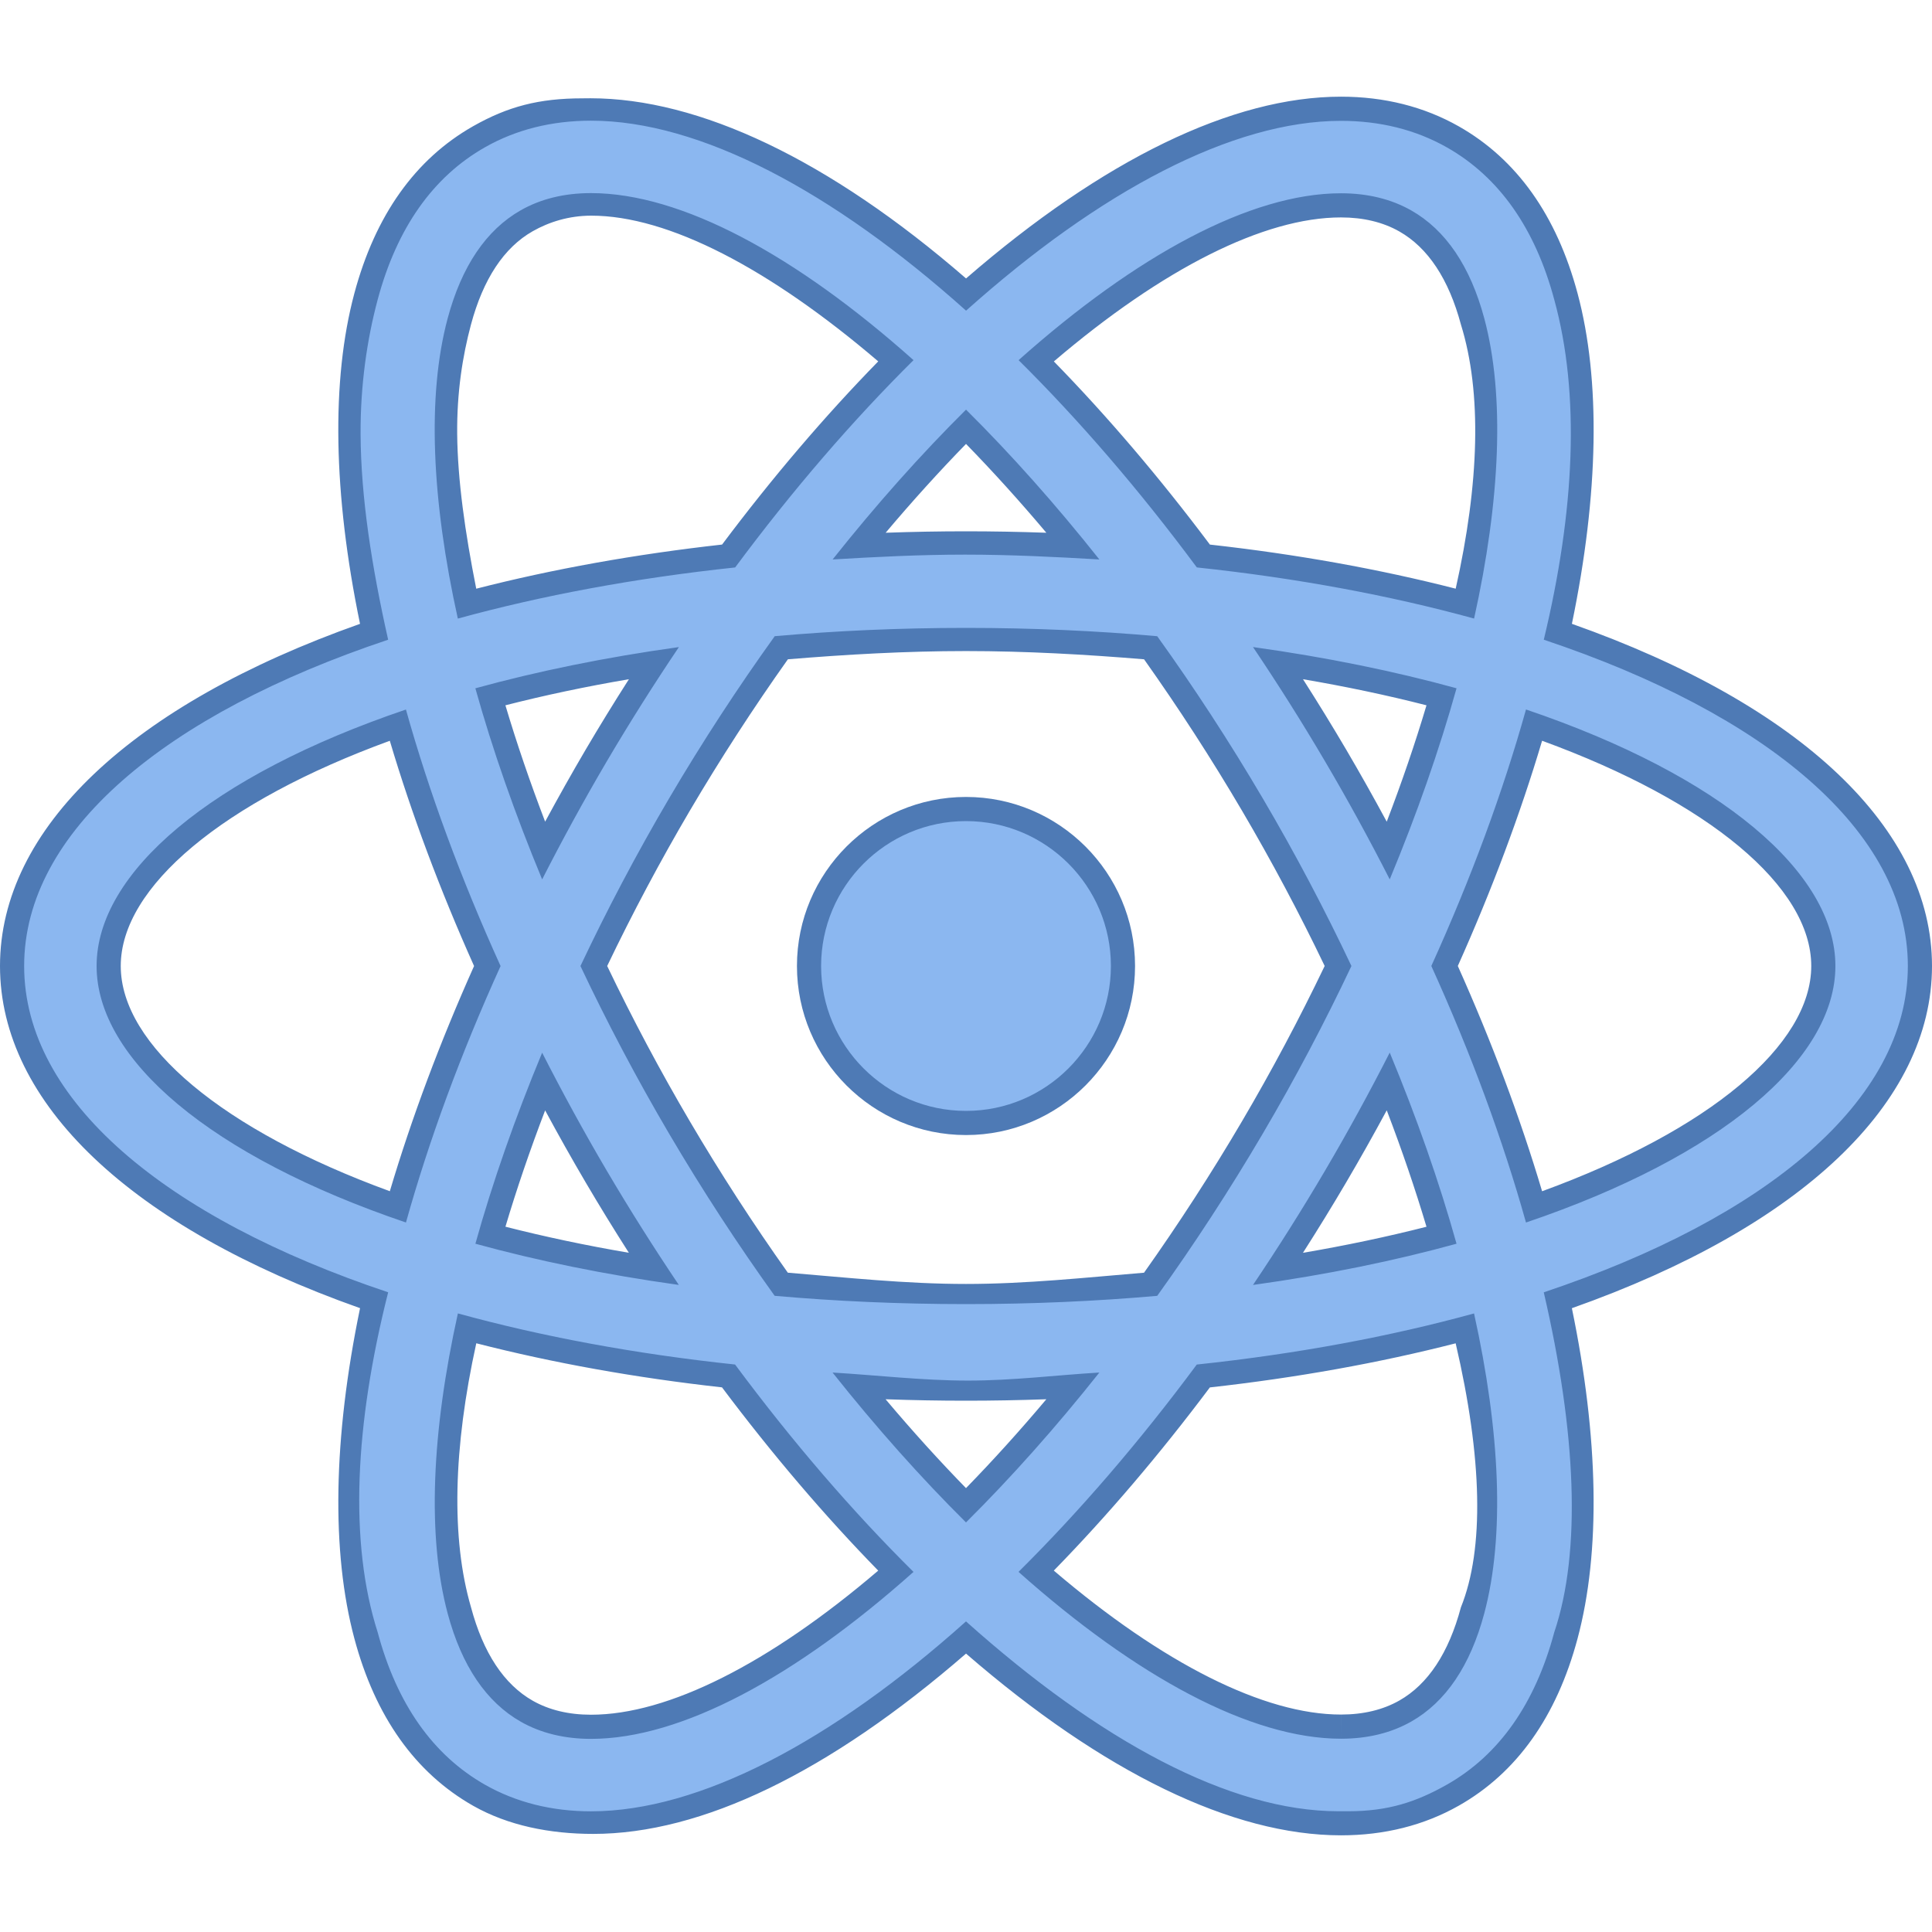
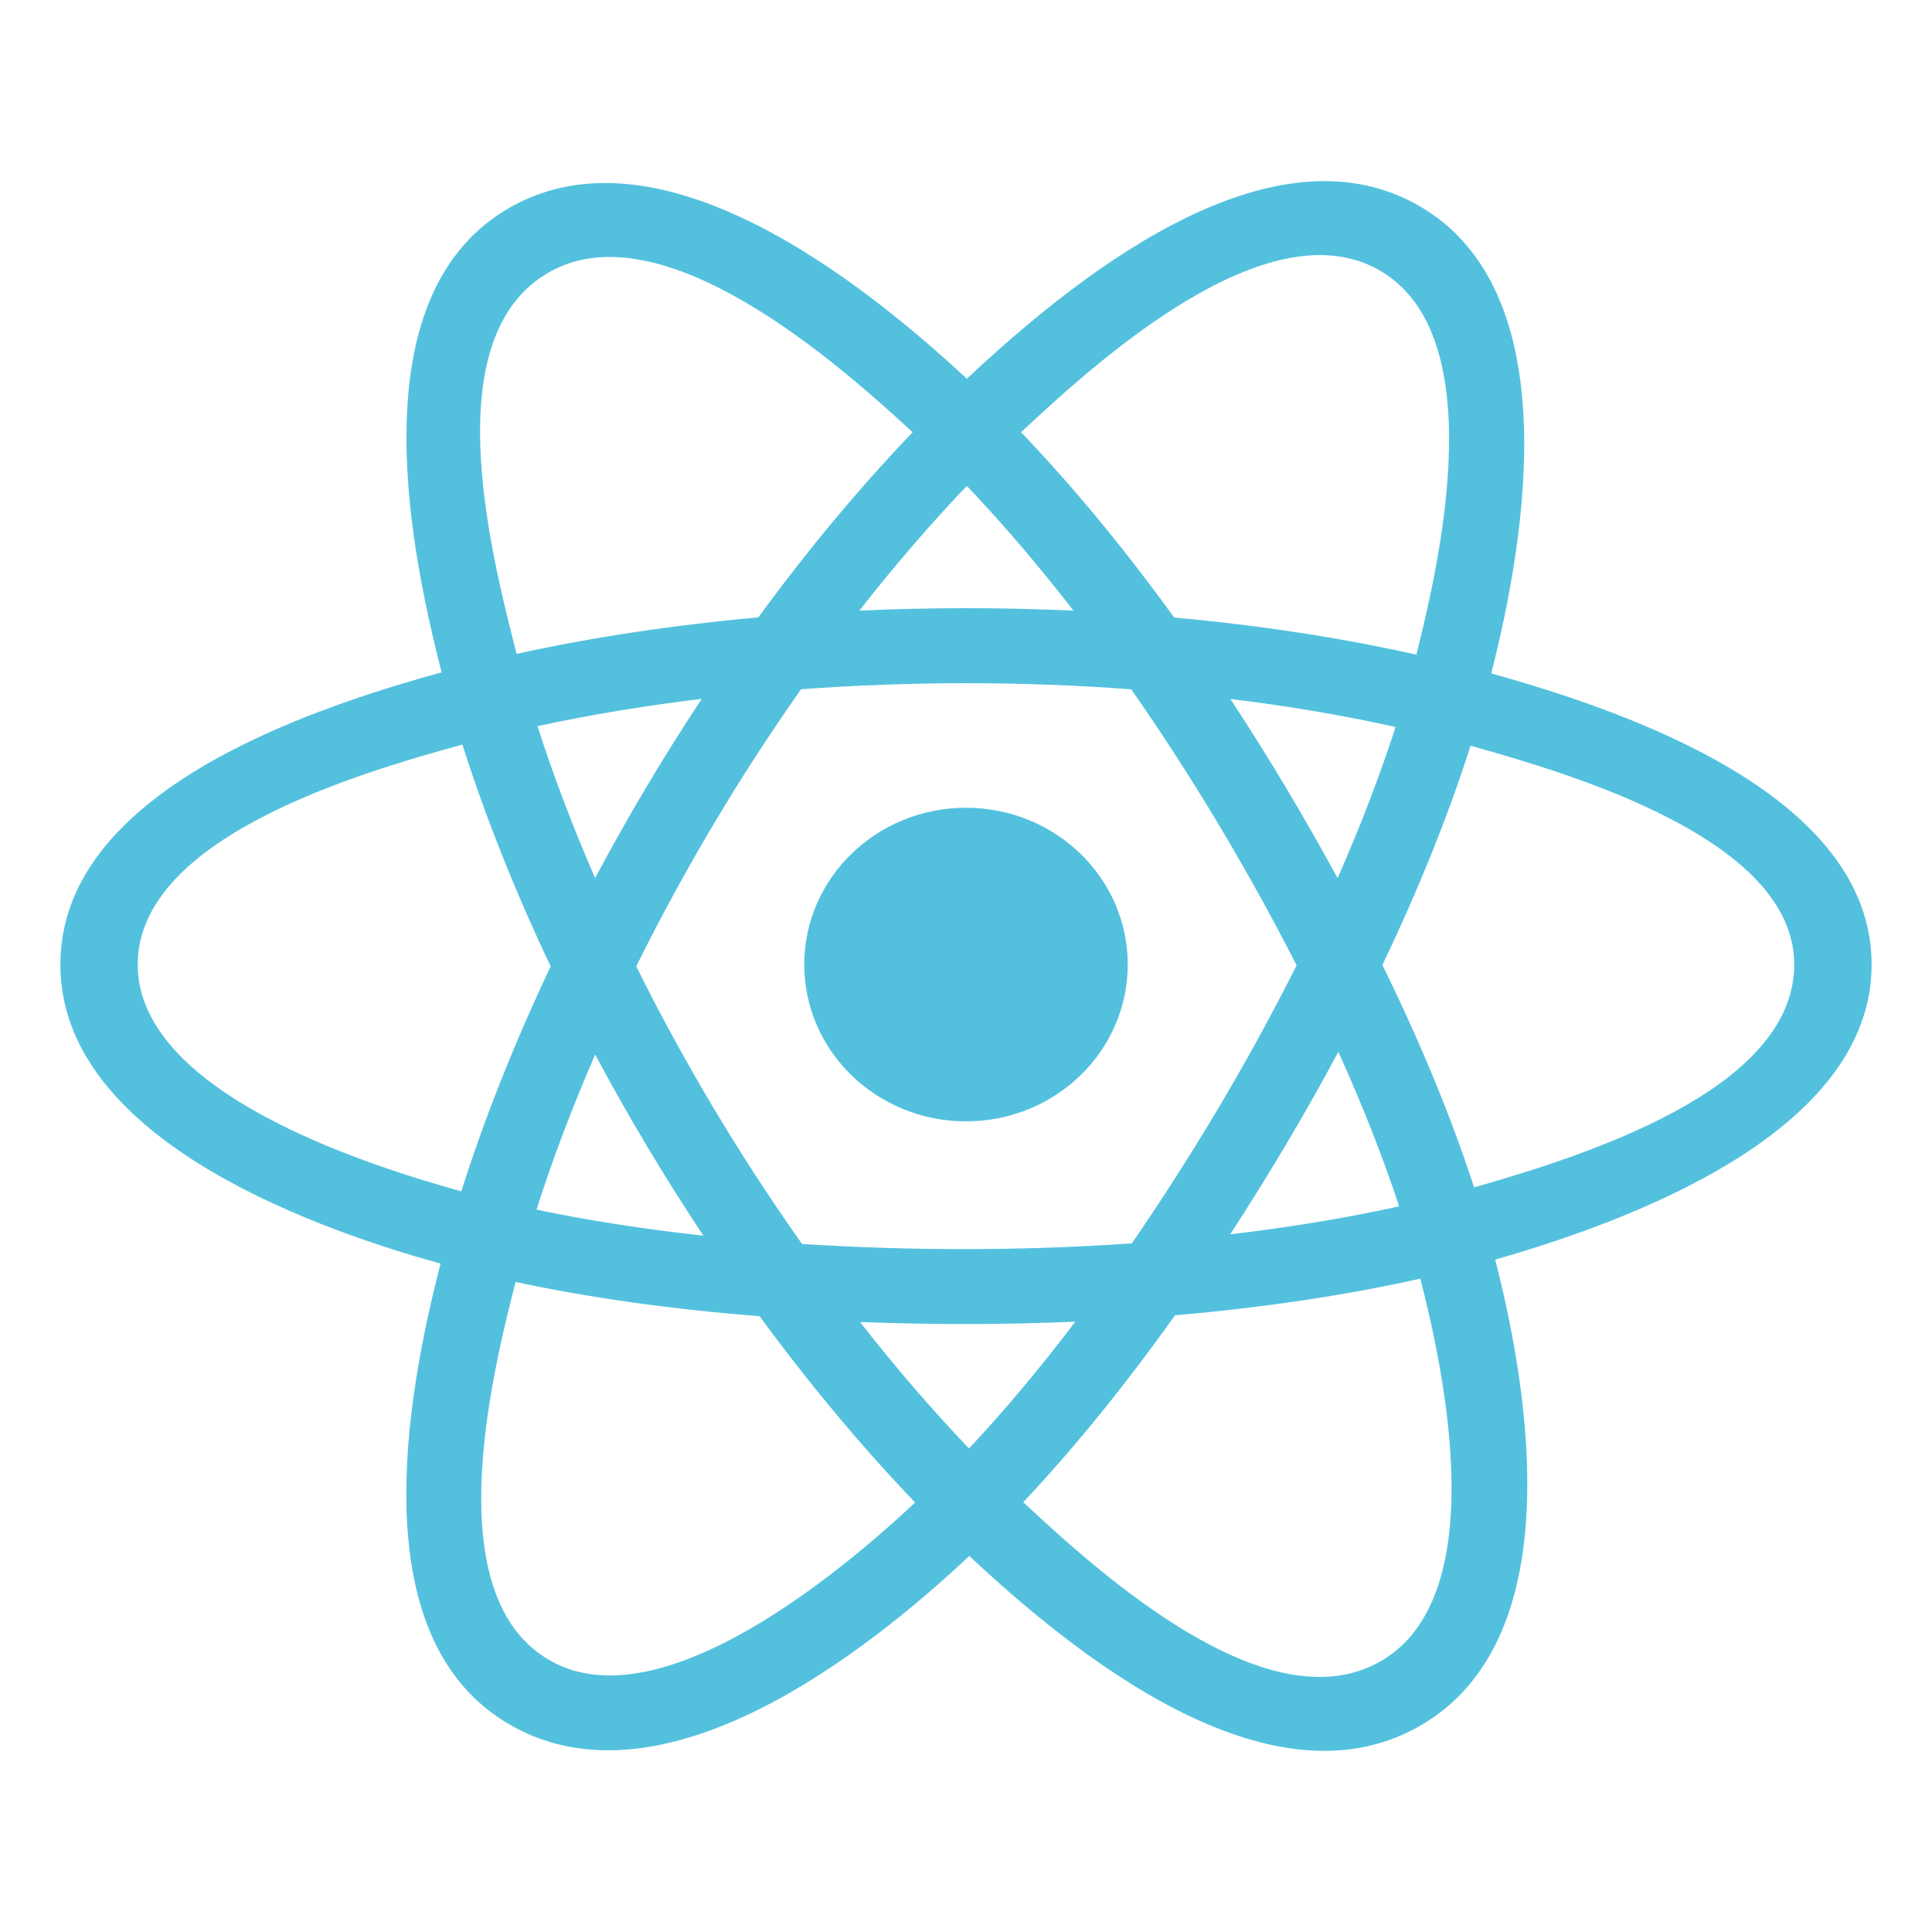
- <svg xmlns="http://www.w3.org/2000/svg" viewBox="0 0 80 80" width="80px" height="80px">
-   <path fill="#8bb7f0" d="M46.5,40c0,3.593-2.907,6.5-6.5,6.5s-6.5-2.907-6.5-6.5s2.907-6.5,6.5-6.5S46.5,36.407,46.5,40z" />
-   <path fill="#4e7ab5" d="M40,47c-3.859,0-7-3.14-7-7s3.141-7,7-7s7,3.14,7,7S43.859,47,40,47z M40,34c-3.309,0-6,2.691-6,6 s2.691,6,6,6s6-2.691,6-6S43.309,34,40,34z" />
-   <g>
-     <path fill="#8bb7f0" d="M24.474,75.503c-1.711,0-3.269-0.392-4.632-1.164c-2.28-1.293-3.856-3.521-4.686-6.62 c-0.965-3.607-0.85-8.398,0.332-13.878C5.956,50.562,0.5,45.531,0.5,40c0-5.532,5.455-10.562,14.987-13.84 c-1.182-5.481-1.298-10.272-0.333-13.879c0.83-3.1,2.406-5.328,4.685-6.62c1.362-0.772,2.921-1.164,4.632-1.164 c4.388,0,9.891,2.73,15.531,7.698c5.64-4.963,11.141-7.691,15.524-7.691c1.711,0,3.269,0.392,4.632,1.164 c2.277,1.291,3.854,3.515,4.684,6.611c0.966,3.606,0.85,8.398-0.333,13.88C74.043,29.437,79.5,34.468,79.5,40 s-5.457,10.563-14.991,13.842c1.182,5.481,1.298,10.272,0.332,13.878c-0.83,3.097-2.405,5.321-4.68,6.612 c-1.364,0.772-2.923,1.164-4.633,1.164c-4.386,0-9.889-2.728-15.527-7.689C34.361,72.774,28.859,75.503,24.474,75.503z M19.337,55.006c-0.991,4.717-1.102,8.747-0.316,11.679c0.542,2.026,1.481,3.431,2.794,4.175c0.753,0.427,1.648,0.644,2.659,0.644 c3.394,0,7.862-2.282,12.621-6.437c-2.385-2.402-4.713-5.121-6.928-8.091C26.336,56.56,22.696,55.898,19.337,55.006z M42.906,65.065c4.758,4.151,9.227,6.431,12.621,6.432c1.011,0,1.906-0.217,2.661-0.644c1.309-0.742,2.246-2.144,2.787-4.167 c0.786-2.934,0.676-6.963-0.315-11.679c-3.362,0.892-7.003,1.554-10.833,1.97C47.613,59.947,45.288,62.665,42.906,65.065z M35.566,57.393c1.452,1.776,2.938,3.433,4.434,4.94c1.492-1.506,2.979-3.163,4.43-4.94C42.939,57.464,41.454,57.5,40,57.5 C38.545,57.5,37.059,57.464,35.566,57.393z M32.349,53.179C34.844,53.392,37.417,53.5,40,53.5c2.585,0,5.155-0.108,7.646-0.32 c1.486-2.084,2.903-4.268,4.214-6.495c1.268-2.155,2.461-4.404,3.547-6.686c-1.083-2.276-2.275-4.524-3.546-6.684 c-1.308-2.222-2.725-4.406-4.215-6.495C45.157,26.608,42.587,26.5,40,26.5c-2.588,0-5.159,0.108-7.647,0.321 c-1.49,2.086-2.909,4.27-4.219,6.495c-1.27,2.159-2.462,4.407-3.546,6.686c1.082,2.274,2.274,4.522,3.545,6.684 C29.437,48.901,30.854,51.084,32.349,53.179z M57.491,44.779c-0.706,1.346-1.438,2.666-2.185,3.934 c-0.753,1.282-1.554,2.568-2.386,3.836c2.374-0.366,4.645-0.835,6.771-1.4C59.101,49.1,58.362,46.963,57.491,44.779z M20.304,51.148c2.127,0.564,4.397,1.034,6.768,1.4c-0.837-1.276-1.638-2.563-2.386-3.835c-0.745-1.267-1.478-2.585-2.183-3.931 C21.636,46.956,20.898,49.091,20.304,51.148z M59.816,40c1.528,3.391,2.773,6.743,3.708,9.977C70.926,47.373,75.5,43.574,75.5,40 s-4.574-7.373-11.976-9.977C62.591,33.257,61.345,36.609,59.816,40z M16.472,30.025C9.073,32.628,4.5,36.427,4.5,40 c0,3.574,4.573,7.373,11.974,9.976c0.934-3.235,2.179-6.587,3.705-9.974C18.652,36.614,17.407,33.262,16.472,30.025z M20.303,28.852c0.594,2.054,1.332,4.19,2.2,6.368c0.704-1.342,1.436-2.661,2.184-3.932c0.752-1.279,1.553-2.565,2.388-3.836 C24.701,27.817,22.431,28.287,20.303,28.852z M52.922,27.451c0.837,1.277,1.638,2.563,2.386,3.837 c0.746,1.267,1.479,2.586,2.185,3.932c0.869-2.177,1.607-4.313,2.201-6.369C57.564,28.286,55.294,27.816,52.922,27.451z M24.471,8.497c-1.011,0-1.905,0.216-2.657,0.644c-1.312,0.744-2.252,2.149-2.795,4.175c-0.785,2.935-0.675,6.964,0.317,11.679 c3.36-0.892,7.002-1.555,10.834-1.971c2.217-2.971,4.545-5.688,6.927-8.088C32.337,10.779,27.866,8.497,24.471,8.497z M49.828,23.023c3.83,0.416,7.471,1.078,10.833,1.97c0.992-4.716,1.103-8.746,0.316-11.68c-0.542-2.022-1.48-3.424-2.79-4.166 c-0.754-0.427-1.649-0.644-2.661-0.644c-3.393,0-7.86,2.281-12.619,6.433C45.287,17.335,47.613,20.053,49.828,23.023z M40,22.5 c1.454,0,2.939,0.036,4.431,0.107c-1.45-1.774-2.936-3.43-4.429-4.938c-1.497,1.51-2.982,3.166-4.432,4.938 C37.061,22.536,38.546,22.5,40,22.5z" />
-     <path fill="#4e7ab5" d="M24.471,4.997c4.494,0,9.996,2.91,15.532,7.867c5.535-4.953,11.034-7.86,15.524-7.86 c1.623,0,3.099,0.37,4.386,1.099c2.156,1.222,3.652,3.343,4.446,6.306c1.077,3.917,0.851,8.74-0.434,14.08 C73.147,29.57,79,34.431,79,40s-5.853,10.43-15.076,13.512c1.341,5.773,1.566,10.726,0.434,14.079 c-0.794,2.962-2.289,5.084-4.443,6.306C58.626,74.627,57.455,75,55.833,75c-0.001,0-0.416,0-0.417,0 c-4.492,0-9.882-2.91-15.416-7.861c-5.535,4.956-11.035,7.864-15.527,7.864c-1.623,0-3.099-0.37-4.386-1.099 c-2.158-1.225-3.655-3.349-4.448-6.314c-1.19-3.717-0.95-8.603,0.434-14.079C6.852,50.429,1,45.569,1,40 c0-5.568,5.852-10.429,15.072-13.511C15.385,23.43,14.946,20.59,14.931,18c-0.012-2.046,0.267-3.949,0.707-5.59 c0.794-2.966,2.29-5.09,4.448-6.314C21.372,5.366,22.848,4.997,24.471,4.997 M18.958,25.614c3.477-0.955,7.338-1.677,11.483-2.117 c2.382-3.21,4.875-6.096,7.386-8.584c-4.872-4.346-9.616-6.917-13.356-6.917c-1.099,0-2.075,0.238-2.904,0.709 c-1.433,0.813-2.452,2.32-3.031,4.481C17.678,16.388,17.873,20.716,18.958,25.614 M61.039,25.613 c1.085-4.898,1.28-9.227,0.422-12.429c-0.578-2.157-1.597-3.661-3.027-4.472c-0.83-0.471-1.809-0.709-2.907-0.709 c-3.737,0-8.478,2.568-13.349,6.91c2.51,2.488,5,5.374,7.38,8.583C53.701,23.936,57.562,24.658,61.039,25.613 M34.477,23.166 c1.802-0.107,3.609-0.2,5.488-0.2c1.879,0,3.755,0.094,5.557,0.2c-1.808-2.279-3.664-4.361-5.521-6.204 C38.144,18.805,36.287,20.887,34.477,23.166 M40,54c2.761,0,5.404-0.121,7.918-0.342c1.519-2.117,2.988-4.365,4.372-6.719 c1.353-2.299,2.577-4.626,3.67-6.939c-1.093-2.313-2.317-4.639-3.669-6.937c-1.385-2.355-2.853-4.602-4.373-6.719 C45.405,26.121,42.762,26,40,26s-5.406,0.121-7.92,0.343c-1.521,2.117-2.991,4.365-4.376,6.719 c-1.352,2.299-2.576,4.626-3.669,6.939c1.093,2.313,2.316,4.639,3.668,6.937c1.385,2.354,2.854,4.602,4.374,6.719 C34.592,53.879,37.237,54,40,54 M57.546,36.413c1.125-2.709,2.056-5.369,2.766-7.913c-2.553-0.702-5.373-1.282-8.428-1.707 c1.028,1.527,2.029,3.11,2.992,4.748C55.83,33.16,56.717,34.788,57.546,36.413 M22.449,36.414c0.828-1.625,1.716-3.253,2.668-4.873 c0.964-1.638,1.966-3.22,2.995-4.747c-3.055,0.424-5.875,1.005-8.428,1.707C20.394,31.045,21.325,33.704,22.449,36.414 M63.188,50.622C71.264,47.886,76,43.866,76,40s-4.736-7.886-12.812-10.622c-0.953,3.405-2.269,6.983-3.92,10.621 C60.919,43.638,62.235,47.216,63.188,50.622 M16.81,50.621c0.952-3.404,2.267-6.982,3.918-10.619 c-1.651-3.638-2.967-7.217-3.919-10.622C8.734,32.116,4,36.135,4,40C4,43.866,8.735,47.885,16.81,50.621 M51.884,53.207 c3.055-0.424,5.875-1.004,8.428-1.707c-0.711-2.544-1.642-5.204-2.766-7.914c-0.829,1.625-1.717,3.253-2.67,4.873 C53.913,50.097,52.912,51.68,51.884,53.207 M28.109,53.206c-1.028-1.527-2.029-3.109-2.993-4.746 c-0.952-1.619-1.839-3.246-2.667-4.87c-1.124,2.708-2.054,5.367-2.764,7.91C22.237,52.201,25.056,52.781,28.109,53.206 M24.474,72.003c3.739,0,8.481-2.57,13.352-6.914c-2.513-2.489-5.005-5.376-7.388-8.587c-4.143-0.439-8.002-1.161-11.478-2.116 c-1.084,4.898-1.279,9.226-0.422,12.428c0.578,2.16,1.598,3.667,3.03,4.48C22.396,71.765,23.375,72.003,24.474,72.003 M55.527,71.997L55.527,71.997c1.099,0,2.076-0.238,2.907-0.709c1.43-0.811,2.447-2.315,3.024-4.473 c0.858-3.203,0.663-7.531-0.421-12.428c-3.477,0.955-7.337,1.677-11.481,2.116c-2.38,3.21-4.871,6.096-7.381,8.585 C47.046,69.428,51.788,71.996,55.527,71.997 M40,63.04c1.857-1.844,3.713-3.927,5.522-6.206c-1.801,0.107-3.559,0.333-5.439,0.333 c-1.881,0-3.807-0.226-5.609-0.333C36.284,59.114,38.142,61.197,40,63.04 M24.116,4.072c-1.799,0-3.085,0.338-4.523,1.153 c-2.399,1.361-4.055,3.691-4.921,6.926c-0.96,3.587-0.877,8.302,0.236,13.681C5.419,29.189,0,34.325,0,40 c0,5.676,5.42,10.811,14.909,14.168c-1.113,5.379-1.196,10.094-0.235,13.681c0.865,3.233,2.52,5.563,4.921,6.926 c1.44,0.816,3.17,1.163,4.968,1.163c4.487,0,9.753-2.535,15.438-7.466c5.684,4.926,11.039,7.524,15.525,7.525 c1.799,0,3.441-0.413,4.881-1.229c2.397-1.359,4.051-3.686,4.916-6.917c0.961-3.588,0.878-8.303-0.235-13.681 C74.579,50.812,80,45.676,80,40s-5.42-10.812-14.911-14.169c1.114-5.38,1.196-10.095,0.235-13.682 c-0.866-3.231-2.521-5.558-4.919-6.917c-1.439-0.815-3.081-1.229-4.879-1.229c-4.485,0-9.839,2.599-15.524,7.527 c-5.686-4.932-11.066-7.461-15.554-7.461L24.116,4.072z M19.72,24.377c-0.462-2.324-0.772-4.502-0.789-6.412 c-0.015-1.72,0.221-3.217,0.57-4.521c0.507-1.892,1.368-3.194,2.559-3.87c0.676-0.384,1.5-0.644,2.423-0.644 c3.181,0,7.367,2.178,11.883,6.034c-2.221,2.273-4.392,4.819-6.466,7.585C26.315,22.949,22.897,23.562,19.72,24.377L19.72,24.377z M43.638,14.966c4.515-3.853,8.711-5.963,11.888-5.963c0.924,0,1.737,0.195,2.414,0.579c1.189,0.674,2.049,1.973,2.555,3.861 c0.874,2.818,0.761,6.564-0.218,10.933c-3.177-0.814-6.594-1.428-10.178-1.826C48.026,19.785,45.857,17.239,43.638,14.966 L43.638,14.966z M36.673,22.06c1.096-1.3,2.209-2.53,3.328-3.678c1.119,1.148,2.231,2.378,3.326,3.678 C42.208,22.02,41.095,22,40,22S37.793,22.02,36.673,22.06L36.673,22.06z M32.625,27.3c2.405-0.199,4.883-0.341,7.375-0.341 c2.491,0,4.969,0.142,7.373,0.341c1.432,2.019,2.796,4.126,4.056,6.269c1.222,2.078,2.373,4.239,3.423,6.43 c-1.051,2.192-2.202,4.354-3.424,6.432c-1.261,2.144-2.624,4.25-4.056,6.269c-2.403,0.199-4.881,0.466-7.372,0.466 c-2.493,0-4.972-0.268-7.378-0.467c-1.433-2.018-2.797-4.125-4.058-6.269c-1.222-2.077-2.372-4.238-3.422-6.43 c1.05-2.192,2.201-4.354,3.423-6.432C29.827,31.425,31.192,29.318,32.625,27.3L32.625,27.3z M57.422,34.024 c-0.549-1.018-1.112-2.018-1.683-2.99c-0.57-0.969-1.167-1.942-1.785-2.909c1.774,0.302,3.485,0.663,5.114,1.08 C58.601,30.771,58.05,32.383,57.422,34.024L57.422,34.024z M20.928,29.205c1.629-0.417,3.34-0.778,5.114-1.08 c-0.619,0.967-1.216,1.94-1.786,2.908c-0.571,0.972-1.134,1.972-1.683,2.99C21.945,32.384,21.395,30.772,20.928,29.205 L20.928,29.205z M60.365,39.999c1.415-3.162,2.587-6.292,3.49-9.326C70.758,33.192,75,36.721,75,40s-4.242,6.808-11.145,9.327 C62.951,46.292,61.78,43.161,60.365,39.999L60.365,39.999z M16.142,49.326C9.241,46.807,5,43.278,5,40s4.241-6.807,11.141-9.326 c0.903,3.035,2.074,6.165,3.489,9.327C18.216,43.162,17.045,46.292,16.142,49.326L16.142,49.326z M53.953,51.876 c0.618-0.968,1.216-1.941,1.785-2.909c0.572-0.972,1.135-1.973,1.684-2.991c0.628,1.641,1.178,3.254,1.646,4.821 C57.438,51.212,55.727,51.574,53.953,51.876L53.953,51.876z M20.929,50.795c0.467-1.566,1.017-3.177,1.644-4.816 c0.548,1.017,1.111,2.017,1.682,2.988c0.569,0.968,1.166,1.94,1.785,2.908C24.267,51.572,22.557,51.211,20.929,50.795 L20.929,50.795z M24.474,71.003c-0.924,0-1.736-0.195-2.413-0.579c-1.19-0.676-2.051-1.977-2.557-3.869 c-0.831-2.845-0.737-6.592,0.218-10.933c3.176,0.814,6.592,1.428,10.175,1.826c2.075,2.766,4.246,5.313,6.468,7.588 C31.85,68.893,27.653,71.004,24.474,71.003L24.474,71.003L24.474,71.003z M50.098,57.45c3.584-0.399,7.001-1.012,10.178-1.826 c1.105,4.74,1.192,8.518,0.217,10.932c-0.505,1.889-1.364,3.188-2.552,3.861c-0.678,0.384-1.49,0.579-2.413,0.579v1l-0.001-1 c-3.18,0-7.377-2.11-11.891-5.961C45.856,62.762,48.025,60.216,50.098,57.45L50.098,57.45z M40,61.62 c-1.12-1.148-2.234-2.379-3.33-3.68C37.79,57.98,38.904,58,40,58c1.095,0,2.208-0.02,3.327-0.06 C42.232,59.241,41.119,60.472,40,61.62L40,61.62z" />
-   </g>
+ <svg xmlns="http://www.w3.org/2000/svg" width="800px" height="800px" viewBox="0 0 32 32" fill="none">
+   <path d="M18.679 15.976C18.679 14.541 17.48 13.379 16 13.379C14.521 13.379 13.321 14.541 13.321 15.976C13.321 17.41 14.521 18.573 16 18.573C17.48 18.573 18.679 17.41 18.679 15.976Z" fill="#53C1DE" />
+   <path fill-rule="evenodd" clip-rule="evenodd" d="M24.7 11.154C25.266 8.925 25.977 4.791 23.47 3.39C20.975 1.995 17.728 4.668 16.014 6.273C14.304 4.684 10.966 2.022 8.462 3.428C5.968 4.828 6.737 8.893 7.315 11.136C4.988 11.776 1 13.156 1 15.976C1 18.787 4.984 20.289 7.297 20.929C6.717 23.184 5.986 27.191 8.483 28.588C10.997 29.993 14.325 27.395 16.055 25.772C17.781 27.386 20.997 30.002 23.492 28.601C25.996 27.196 25.344 23.118 24.765 20.863C27.007 20.221 31 18.752 31 15.976C31 13.184 26.99 11.792 24.7 11.154ZM24.416 19.667C24.037 18.502 23.524 17.262 22.897 15.982C23.495 14.732 23.988 13.509 24.357 12.351C26.036 12.823 29.718 13.901 29.718 15.976C29.718 18.07 26.185 19.159 24.416 19.667ZM22.85 27.526C20.988 28.571 18.222 26.07 16.948 24.881C17.793 23.984 18.638 22.942 19.462 21.785C20.913 21.66 22.283 21.456 23.526 21.178C23.933 22.773 24.72 26.476 22.85 27.526ZM9.124 27.511C7.261 26.47 8.113 22.895 8.54 21.233C9.768 21.497 11.129 21.686 12.582 21.801C13.412 22.933 14.282 23.974 15.158 24.886C14.075 25.901 10.995 28.557 9.124 27.511ZM2.281 15.976C2.281 13.874 5.942 12.803 7.659 12.333C8.035 13.517 8.527 14.754 9.121 16.006C8.519 17.277 8.02 18.534 7.641 19.732C6.004 19.278 2.281 18.079 2.281 15.976ZM9.104 4.504C10.973 3.454 13.875 6.01 15.116 7.16C14.244 8.068 13.383 9.101 12.56 10.226C11.149 10.353 9.799 10.557 8.557 10.83C8.091 9.021 7.236 5.552 9.104 4.504ZM20.379 11.577C21.337 11.694 22.254 11.85 23.115 12.041C22.856 12.844 22.534 13.684 22.154 14.545C21.604 13.533 21.014 12.542 20.379 11.577ZM16.014 8.048C16.605 8.669 17.197 9.362 17.78 10.114C16.599 10.06 15.415 10.06 14.234 10.114C14.817 9.368 15.414 8.676 16.014 8.048ZM9.857 14.544C9.483 13.686 9.164 12.842 8.903 12.027C9.759 11.842 10.672 11.69 11.623 11.575C10.987 12.537 10.397 13.528 9.857 14.544ZM11.65 20.466C10.668 20.359 9.741 20.215 8.886 20.035C9.15 19.206 9.477 18.343 9.858 17.467C10.406 18.493 11.005 19.494 11.65 20.466ZM16.05 23.991C15.442 23.356 14.836 22.653 14.245 21.897C15.433 21.942 16.623 21.942 17.811 21.891C17.227 22.661 16.637 23.365 16.05 23.991ZM22.167 17.422C22.568 18.308 22.906 19.166 23.174 19.981C22.304 20.173 21.365 20.328 20.376 20.444C21.015 19.461 21.615 18.454 22.167 17.422ZM18.747 20.594C16.93 20.72 15.102 20.719 13.284 20.604C12.251 19.142 11.331 17.603 10.538 16.006C11.328 14.412 12.24 12.876 13.268 11.416C15.088 11.283 16.918 11.282 18.737 11.417C19.756 12.877 20.668 14.409 21.476 15.988C20.677 17.581 19.759 19.12 18.747 20.594ZM22.83 4.467C24.701 5.513 23.868 9.227 23.459 10.843C22.215 10.564 20.863 10.357 19.448 10.228C18.624 9.09 17.77 8.055 16.912 7.159C18.169 5.984 20.978 3.431 22.83 4.467Z" fill="#53C1DE" />
</svg>
